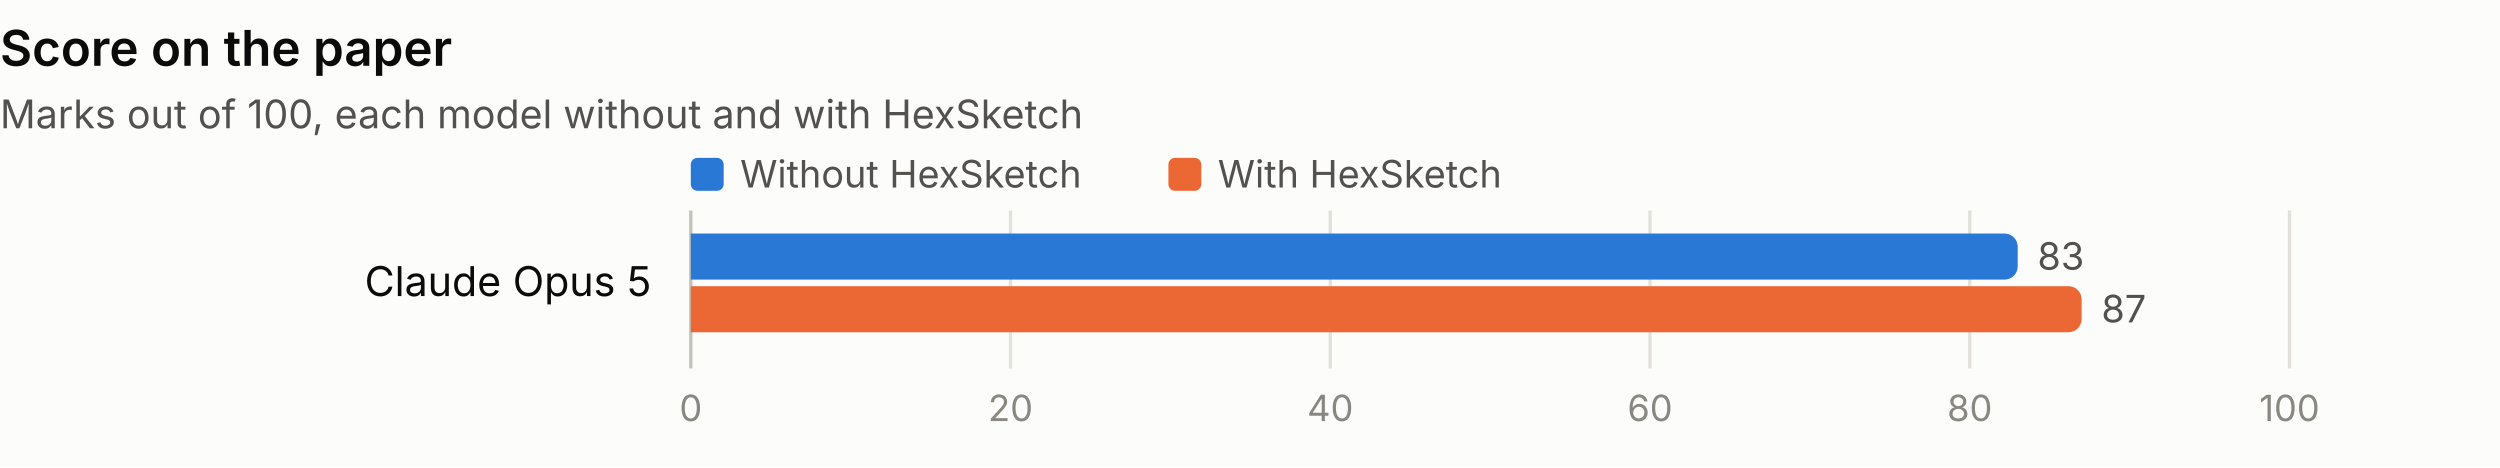
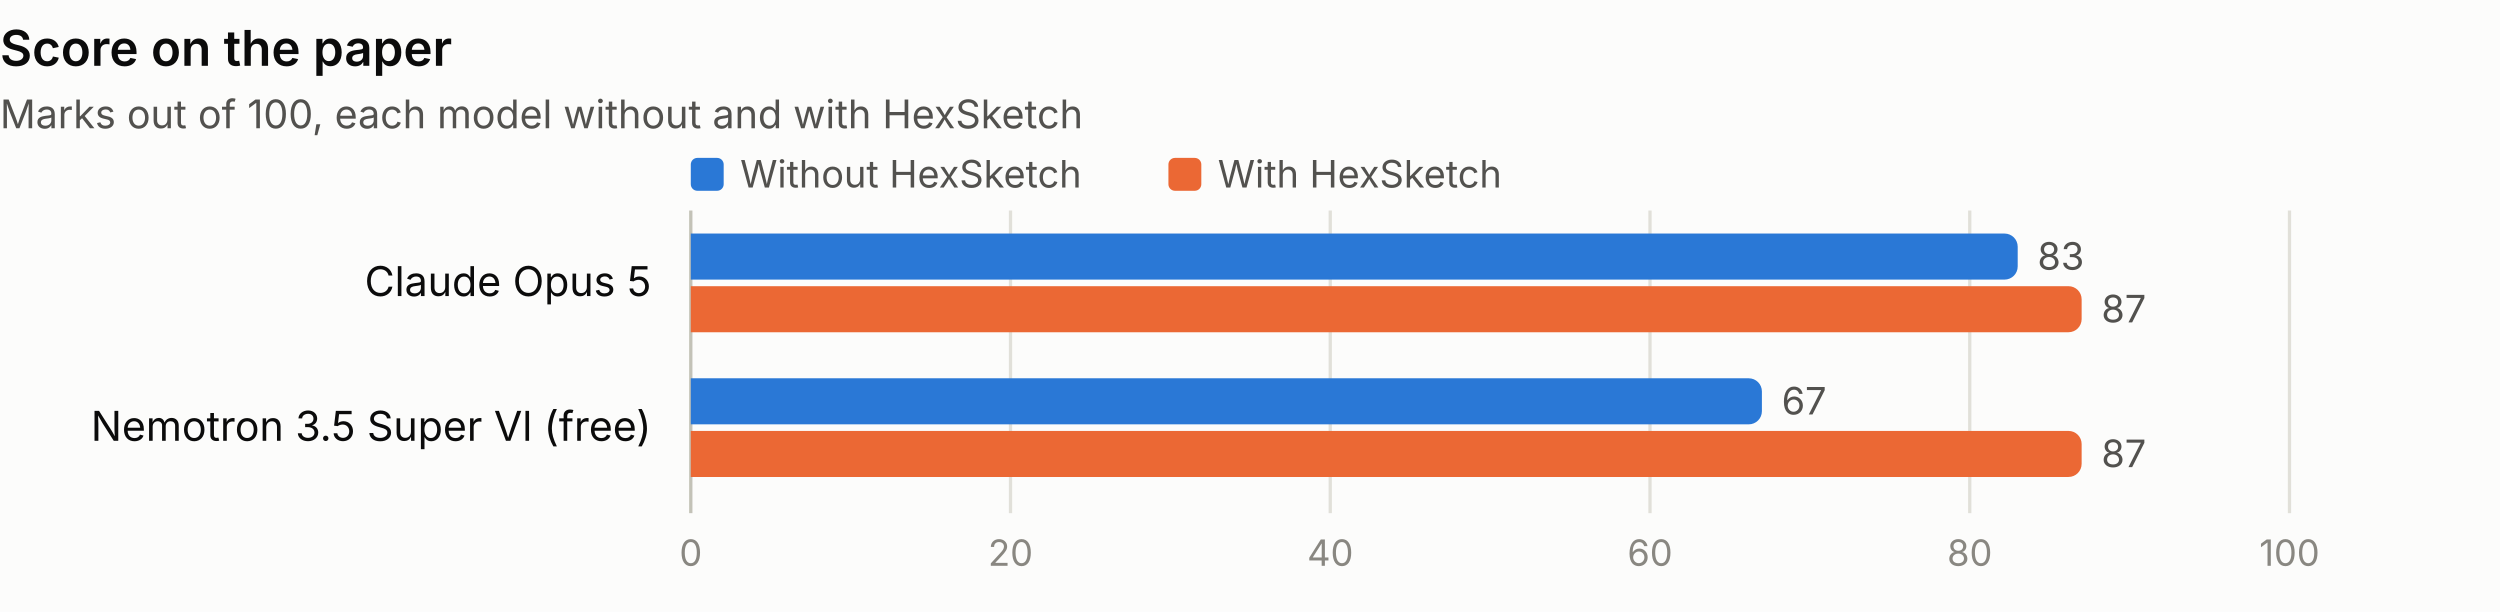
- <svg xmlns="http://www.w3.org/2000/svg" viewBox="0 0 760 142" width="760" height="142" role="img" aria-labelledby="score-t score-d" font-family="system-ui, -apple-system, 'Segoe UI', sans-serif">
-   <rect width="760" height="142" fill="#fcfcfb" />
+ <svg xmlns="http://www.w3.org/2000/svg" viewBox="0 0 760 186" width="760" height="186" role="img" aria-labelledby="score-t score-d" font-family="system-ui, -apple-system, 'Segoe UI', sans-serif">
+   <rect width="760" height="186" fill="#fcfcfb" />
  <text x="0" y="20" font-size="15" font-weight="600" fill="#0b0b0b">Score on the paper</text>
  <text x="0" y="39" font-size="12" fill="#52514e">Marks out of 100, each model without and with HexSketch</text>
  <rect x="210" y="48" width="10" height="10" rx="2" fill="#2a78d6" />
  <text x="225" y="57" font-size="11.5" fill="#52514e">Without HexSketch</text>
  <rect x="355.2" y="48" width="10" height="10" rx="2" fill="#eb6834" />
  <text x="370.2" y="57" font-size="11.5" fill="#52514e">With HexSketch</text>
-   <line x1="210" y1="64" x2="210" y2="112" stroke="#c3c2b7" stroke-width="1" />
-   <text x="210" y="128" font-size="11" text-anchor="middle" fill="#898781" style="font-variant-numeric: tabular-nums">0</text>
-   <line x1="307.2" y1="64" x2="307.2" y2="112" stroke="#e1e0d9" stroke-width="1" />
-   <text x="307.2" y="128" font-size="11" text-anchor="middle" fill="#898781" style="font-variant-numeric: tabular-nums">20</text>
-   <line x1="404.4" y1="64" x2="404.4" y2="112" stroke="#e1e0d9" stroke-width="1" />
-   <text x="404.4" y="128" font-size="11" text-anchor="middle" fill="#898781" style="font-variant-numeric: tabular-nums">40</text>
-   <line x1="501.6" y1="64" x2="501.6" y2="112" stroke="#e1e0d9" stroke-width="1" />
-   <text x="501.6" y="128" font-size="11" text-anchor="middle" fill="#898781" style="font-variant-numeric: tabular-nums">60</text>
-   <line x1="598.8" y1="64" x2="598.8" y2="112" stroke="#e1e0d9" stroke-width="1" />
-   <text x="598.8" y="128" font-size="11" text-anchor="middle" fill="#898781" style="font-variant-numeric: tabular-nums">80</text>
-   <line x1="696" y1="64" x2="696" y2="112" stroke="#e1e0d9" stroke-width="1" />
-   <text x="696" y="128" font-size="11" text-anchor="middle" fill="#898781" style="font-variant-numeric: tabular-nums">100</text>
+   <line x1="210" y1="64" x2="210" y2="156" stroke="#c3c2b7" stroke-width="1" />
+   <text x="210" y="172" font-size="11" text-anchor="middle" fill="#898781" style="font-variant-numeric: tabular-nums">0</text>
+   <line x1="307.2" y1="64" x2="307.2" y2="156" stroke="#e1e0d9" stroke-width="1" />
+   <text x="307.2" y="172" font-size="11" text-anchor="middle" fill="#898781" style="font-variant-numeric: tabular-nums">20</text>
+   <line x1="404.4" y1="64" x2="404.4" y2="156" stroke="#e1e0d9" stroke-width="1" />
+   <text x="404.4" y="172" font-size="11" text-anchor="middle" fill="#898781" style="font-variant-numeric: tabular-nums">40</text>
+   <line x1="501.6" y1="64" x2="501.6" y2="156" stroke="#e1e0d9" stroke-width="1" />
+   <text x="501.6" y="172" font-size="11" text-anchor="middle" fill="#898781" style="font-variant-numeric: tabular-nums">60</text>
+   <line x1="598.8" y1="64" x2="598.8" y2="156" stroke="#e1e0d9" stroke-width="1" />
+   <text x="598.8" y="172" font-size="11" text-anchor="middle" fill="#898781" style="font-variant-numeric: tabular-nums">80</text>
+   <line x1="696" y1="64" x2="696" y2="156" stroke="#e1e0d9" stroke-width="1" />
+   <text x="696" y="172" font-size="11" text-anchor="middle" fill="#898781" style="font-variant-numeric: tabular-nums">100</text>
  <text x="198" y="90" font-size="12.5" text-anchor="end" fill="#0b0b0b">Claude Opus 5</text>
  <g>
    <path d="M210,71 h399.38 a4,4 0 0 1 4,4 v6 a4,4 0 0 1 -4,4 h-399.38 z" fill="#2a78d6" />
    <rect x="210" y="70" width="550" height="16" fill="transparent" />
  </g>
  <text x="619.38" y="82" font-size="11.5" fill="#52514e" style="font-variant-numeric: tabular-nums">83</text>
  <g>
    <path d="M210,87 h418.82 a4,4 0 0 1 4,4 v6 a4,4 0 0 1 -4,4 h-418.82 z" fill="#eb6834" />
    <rect x="210" y="86" width="550" height="16" fill="transparent" />
  </g>
  <text x="638.82" y="98" font-size="11.5" fill="#52514e" style="font-variant-numeric: tabular-nums">87</text>
+   <text x="198" y="134" font-size="12.5" text-anchor="end" fill="#0b0b0b">Nemotron 3.5 Super Vl (free)</text>
+   <g>
+     <path d="M210,115 h321.62 a4,4 0 0 1 4,4 v6 a4,4 0 0 1 -4,4 h-321.62 z" fill="#2a78d6" />
+     <rect x="210" y="114" width="550" height="16" fill="transparent" />
+   </g>
+   <text x="541.62" y="126" font-size="11.5" fill="#52514e" style="font-variant-numeric: tabular-nums">67</text>
+   <g>
+     <path d="M210,131 h418.82 a4,4 0 0 1 4,4 v6 a4,4 0 0 1 -4,4 h-418.82 z" fill="#eb6834" />
+     <rect x="210" y="130" width="550" height="16" fill="transparent" />
+   </g>
+   <text x="638.82" y="142" font-size="11.5" fill="#52514e" style="font-variant-numeric: tabular-nums">87</text>
</svg>
